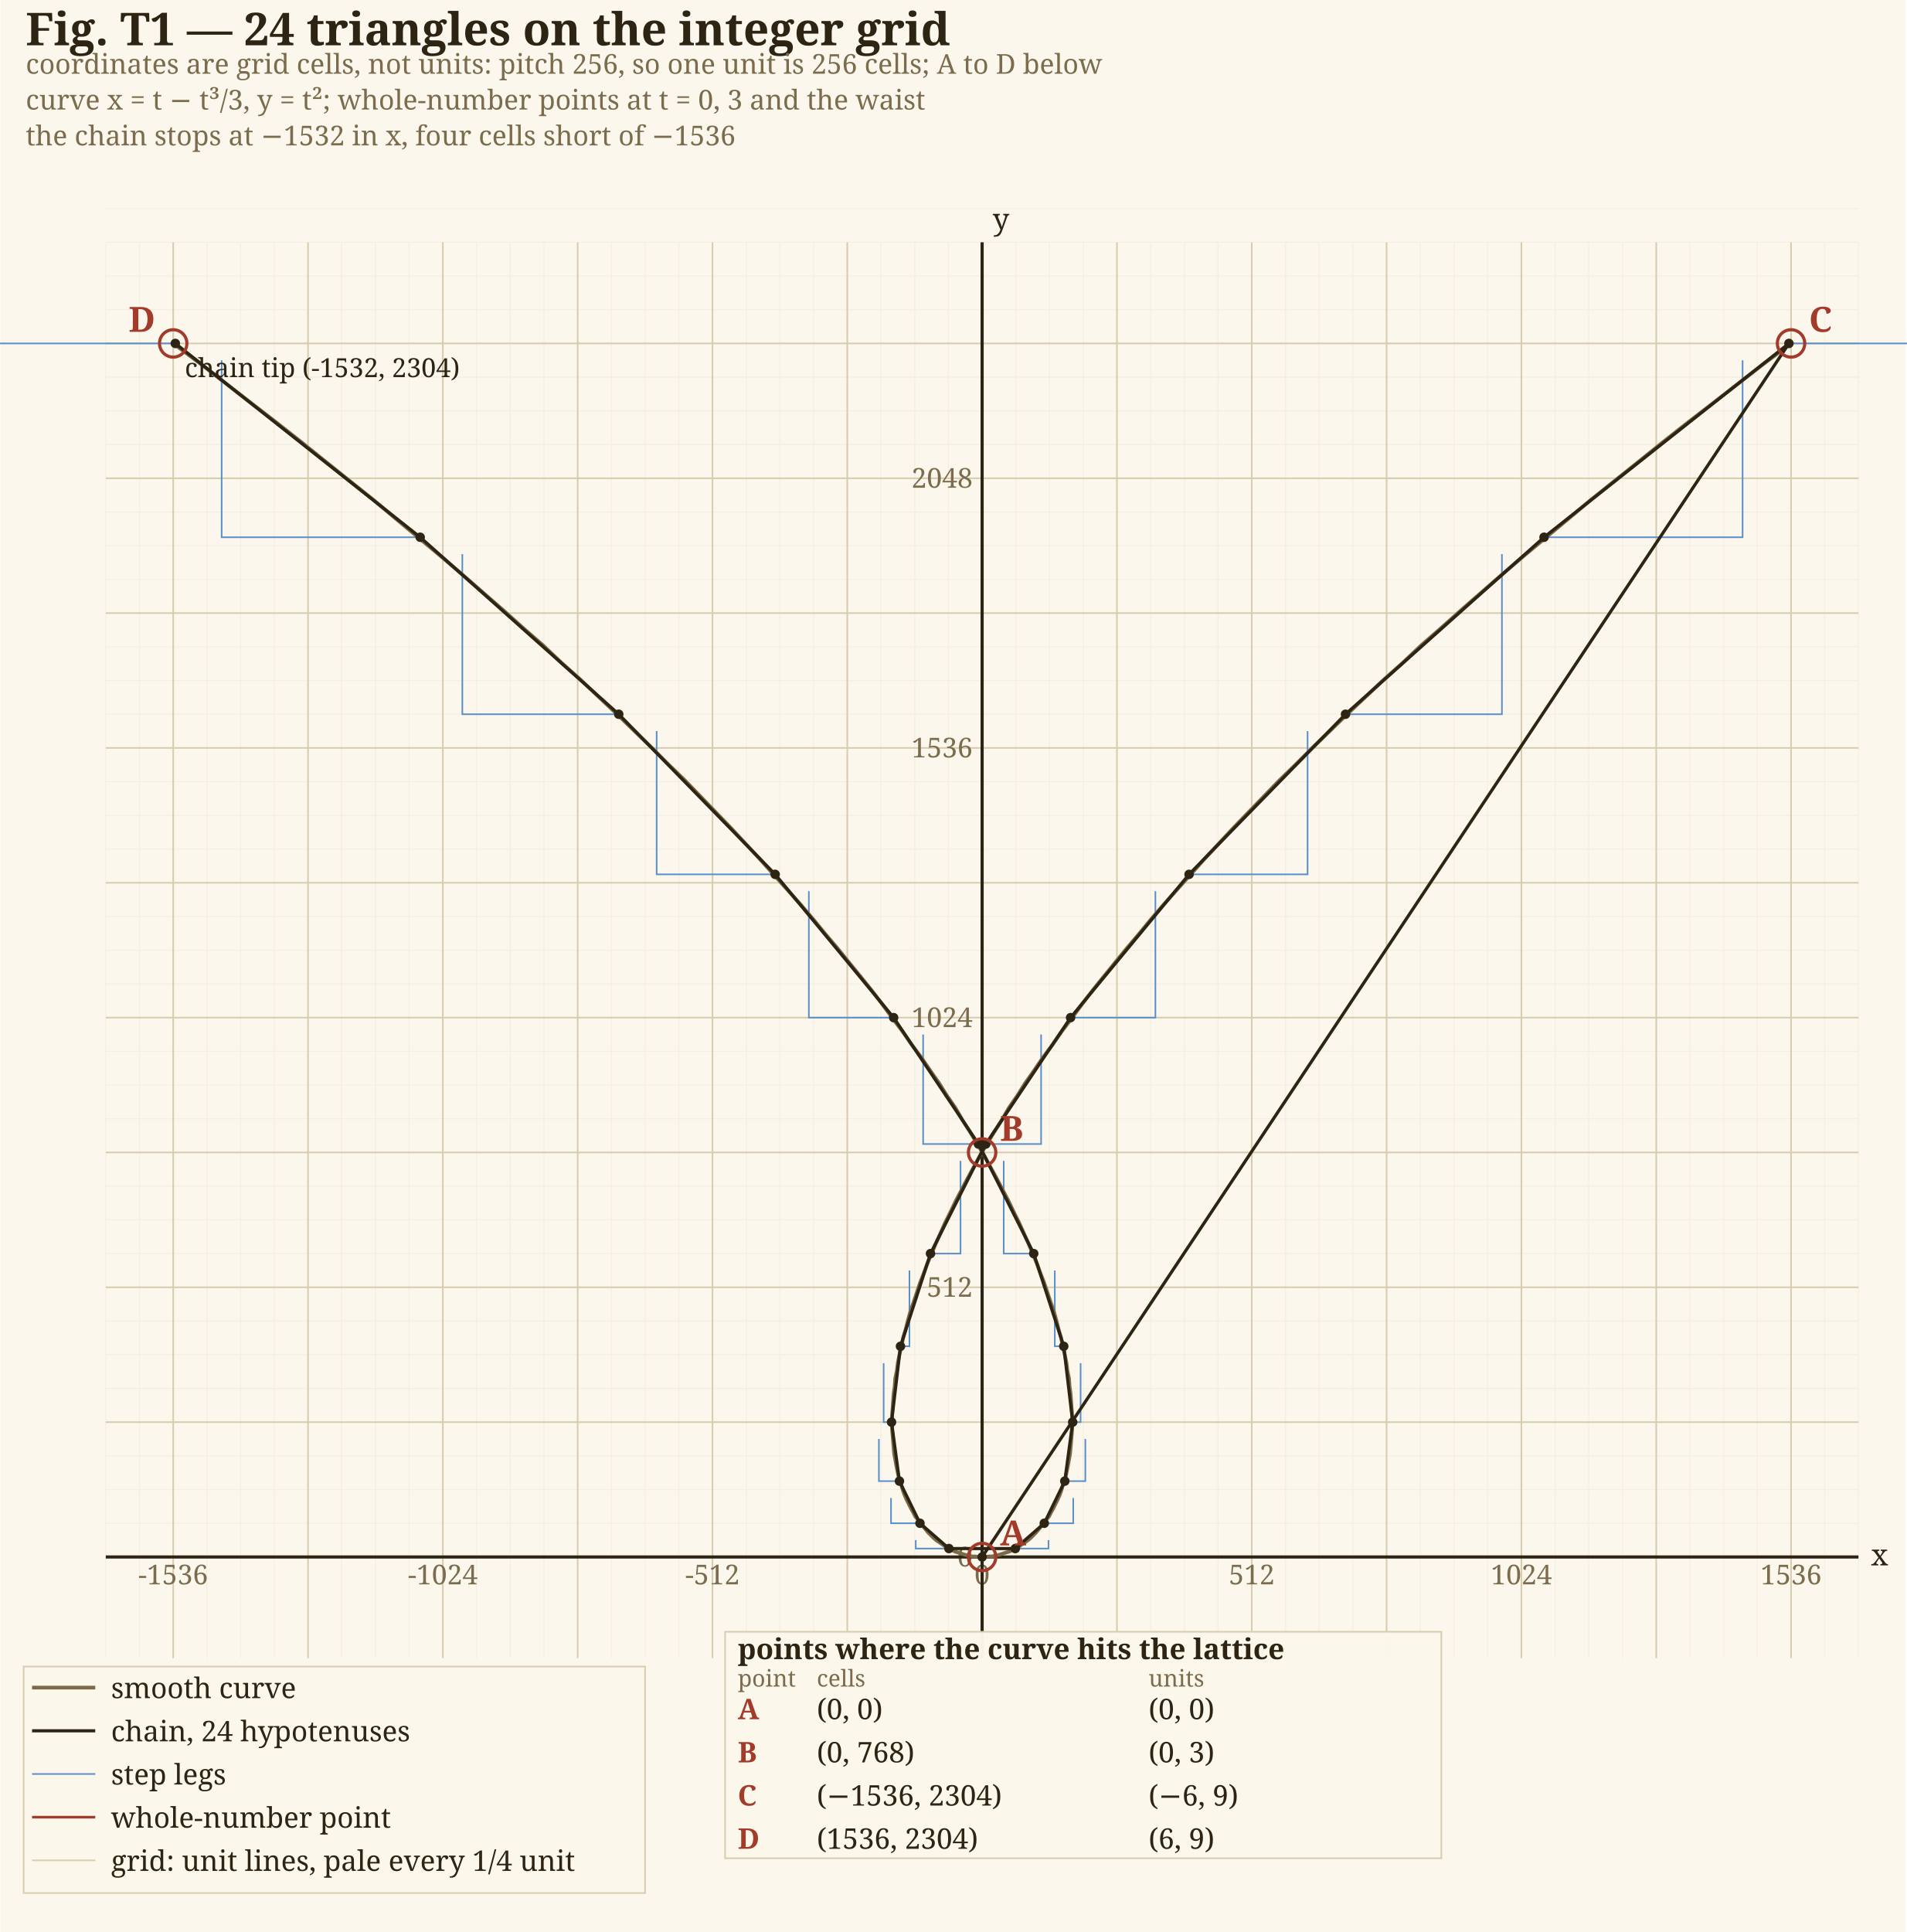
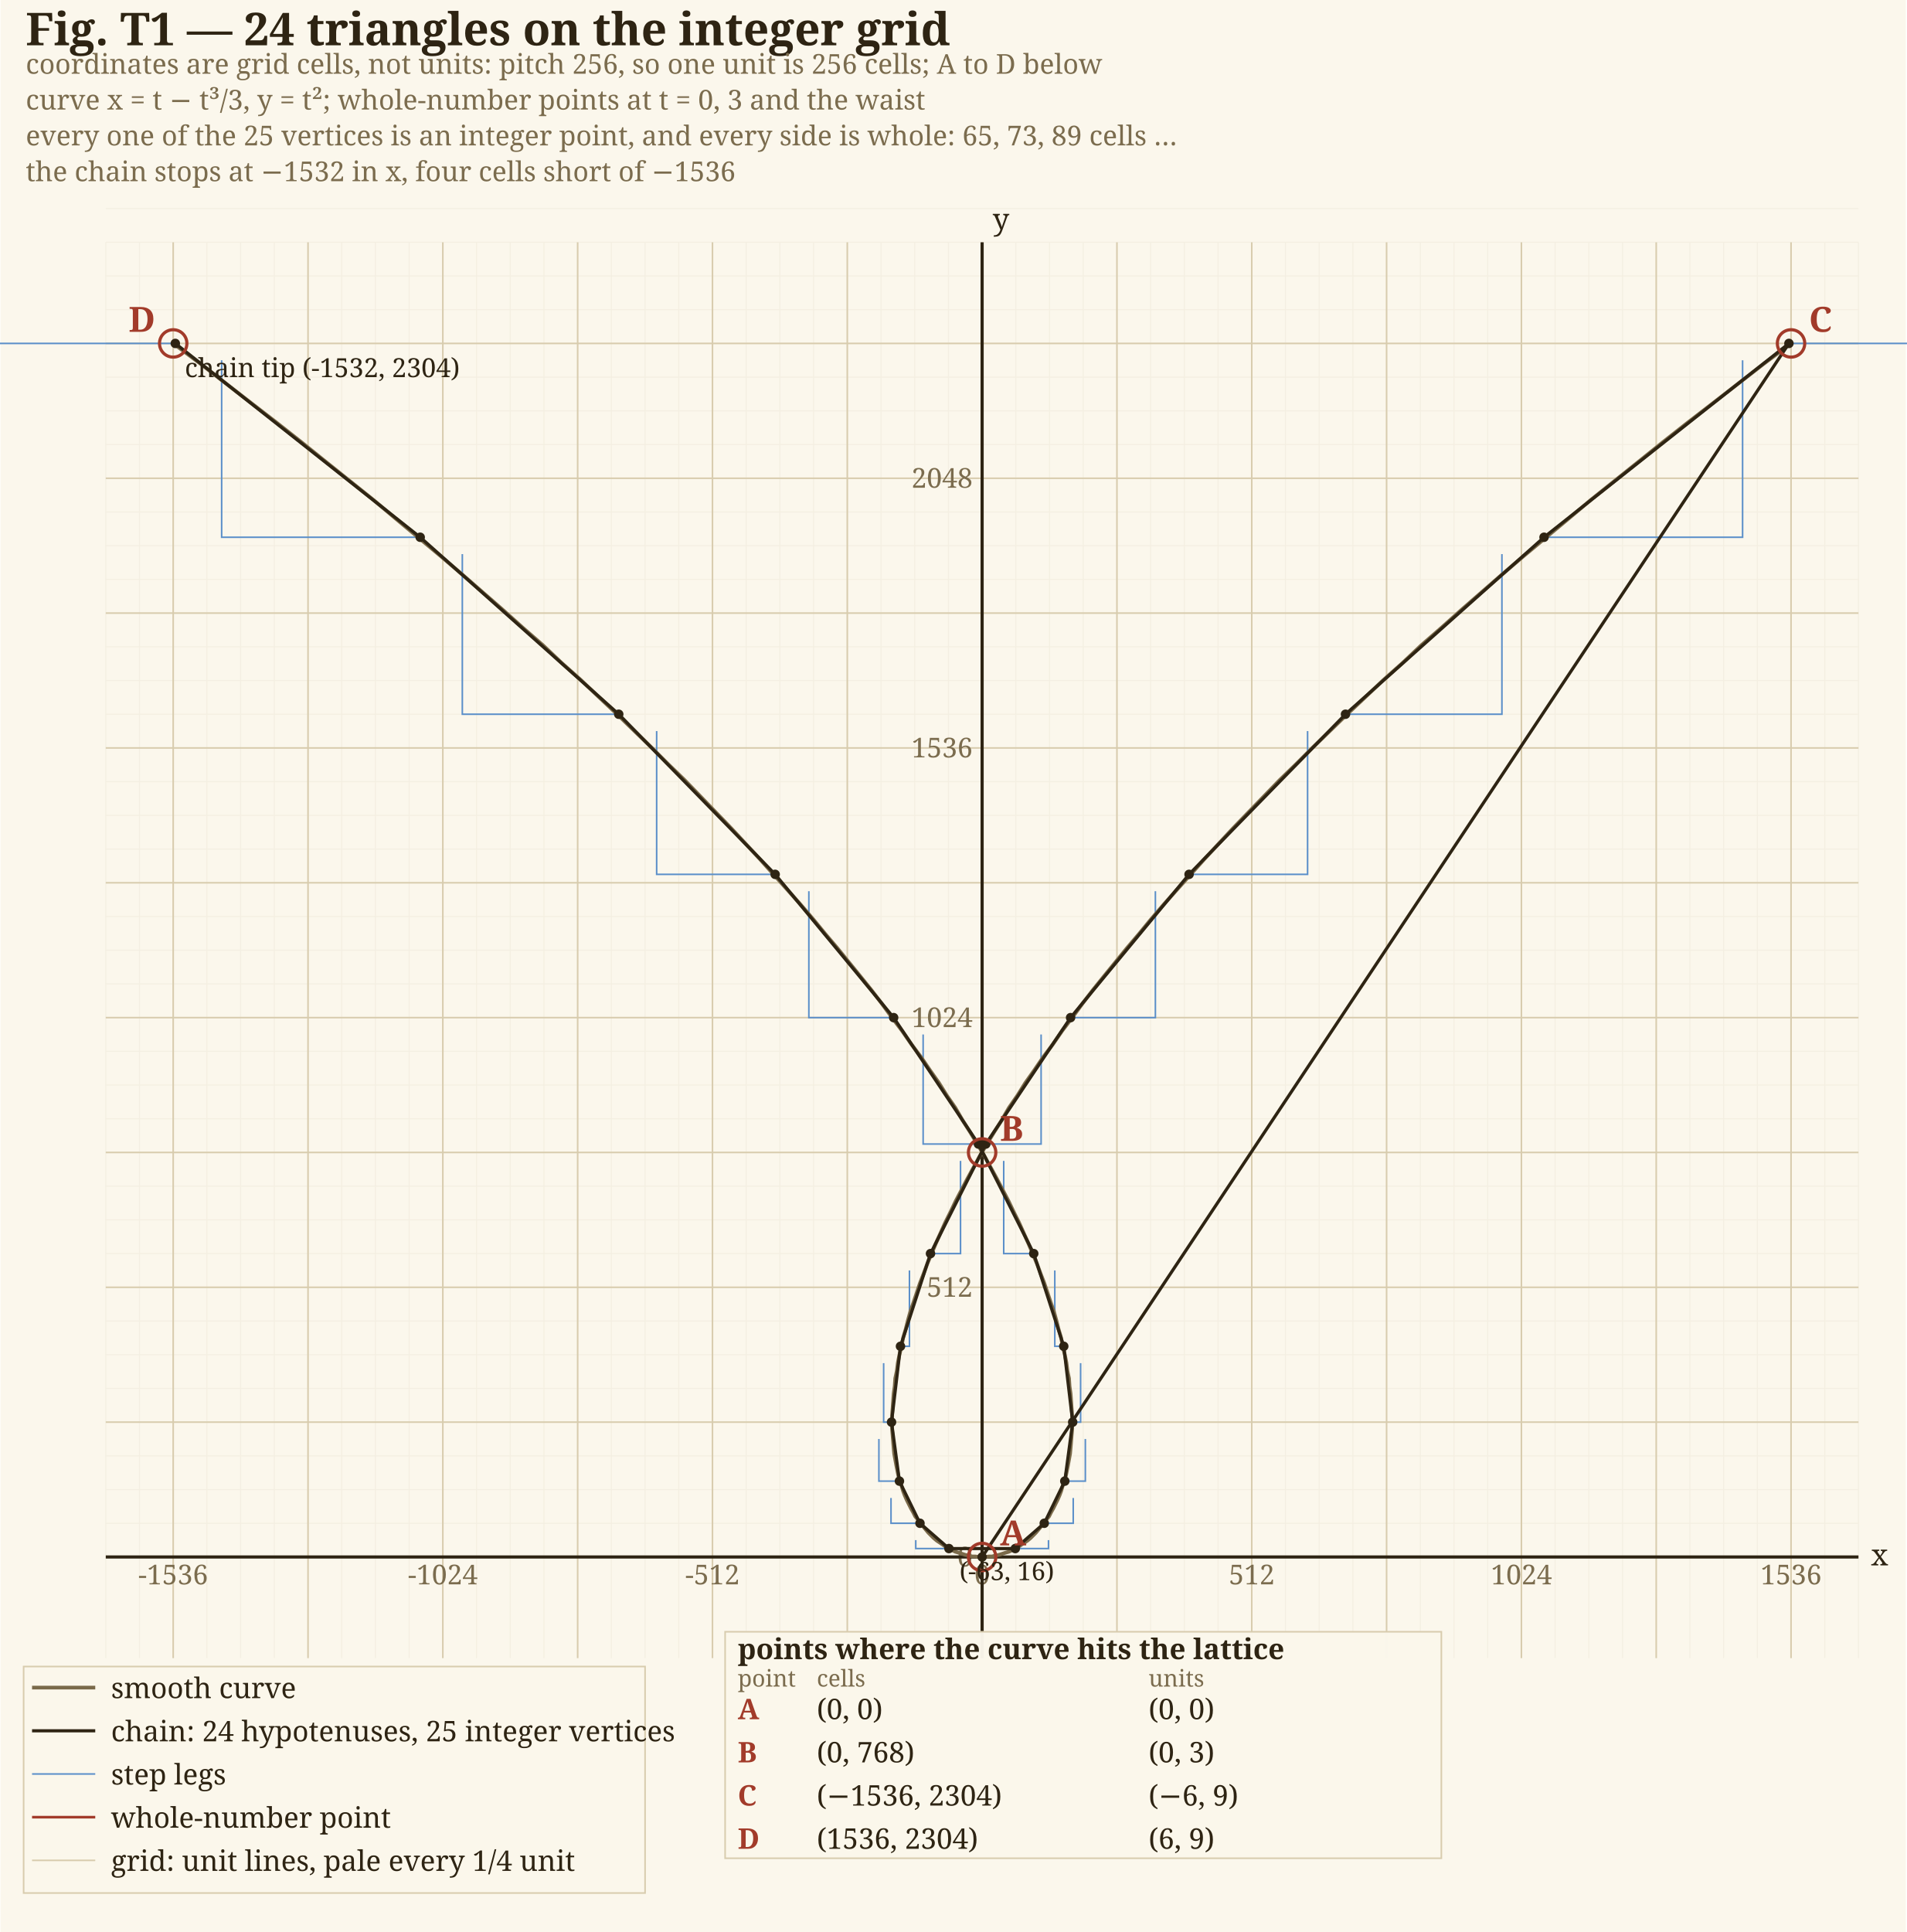
<svg xmlns="http://www.w3.org/2000/svg" width="900" height="912" viewBox="0 0 3618 3668" font-family="Georgia, serif">
  <rect width="3618" height="3668" fill="#fbf7ec" />
  <line x1="200" y1="3148" x2="200" y2="460" stroke="#f4efe2" stroke-width="2" />
  <line x1="264" y1="3148" x2="264" y2="460" stroke="#f4efe2" stroke-width="2" />
  <line x1="328" y1="3148" x2="328" y2="460" stroke="#f4efe2" stroke-width="2" />
  <line x1="392" y1="3148" x2="392" y2="460" stroke="#f4efe2" stroke-width="2" />
  <line x1="456" y1="3148" x2="456" y2="460" stroke="#f4efe2" stroke-width="2" />
  <line x1="520" y1="3148" x2="520" y2="460" stroke="#f4efe2" stroke-width="2" />
  <line x1="584" y1="3148" x2="584" y2="460" stroke="#f4efe2" stroke-width="2" />
  <line x1="648" y1="3148" x2="648" y2="460" stroke="#f4efe2" stroke-width="2" />
  <line x1="712" y1="3148" x2="712" y2="460" stroke="#f4efe2" stroke-width="2" />
  <line x1="776" y1="3148" x2="776" y2="460" stroke="#f4efe2" stroke-width="2" />
  <line x1="840" y1="3148" x2="840" y2="460" stroke="#f4efe2" stroke-width="2" />
  <line x1="904" y1="3148" x2="904" y2="460" stroke="#f4efe2" stroke-width="2" />
  <line x1="968" y1="3148" x2="968" y2="460" stroke="#f4efe2" stroke-width="2" />
  <line x1="1032" y1="3148" x2="1032" y2="460" stroke="#f4efe2" stroke-width="2" />
  <line x1="1096" y1="3148" x2="1096" y2="460" stroke="#f4efe2" stroke-width="2" />
  <line x1="1160" y1="3148" x2="1160" y2="460" stroke="#f4efe2" stroke-width="2" />
  <line x1="1224" y1="3148" x2="1224" y2="460" stroke="#f4efe2" stroke-width="2" />
  <line x1="1288" y1="3148" x2="1288" y2="460" stroke="#f4efe2" stroke-width="2" />
  <line x1="1352" y1="3148" x2="1352" y2="460" stroke="#f4efe2" stroke-width="2" />
  <line x1="1416" y1="3148" x2="1416" y2="460" stroke="#f4efe2" stroke-width="2" />
  <line x1="1480" y1="3148" x2="1480" y2="460" stroke="#f4efe2" stroke-width="2" />
  <line x1="1544" y1="3148" x2="1544" y2="460" stroke="#f4efe2" stroke-width="2" />
  <line x1="1608" y1="3148" x2="1608" y2="460" stroke="#f4efe2" stroke-width="2" />
  <line x1="1672" y1="3148" x2="1672" y2="460" stroke="#f4efe2" stroke-width="2" />
  <line x1="1736" y1="3148" x2="1736" y2="460" stroke="#f4efe2" stroke-width="2" />
  <line x1="1800" y1="3148" x2="1800" y2="460" stroke="#f4efe2" stroke-width="2" />
  <line x1="1864" y1="3148" x2="1864" y2="460" stroke="#f4efe2" stroke-width="2" />
  <line x1="1928" y1="3148" x2="1928" y2="460" stroke="#f4efe2" stroke-width="2" />
  <line x1="1992" y1="3148" x2="1992" y2="460" stroke="#f4efe2" stroke-width="2" />
  <line x1="2056" y1="3148" x2="2056" y2="460" stroke="#f4efe2" stroke-width="2" />
  <line x1="2120" y1="3148" x2="2120" y2="460" stroke="#f4efe2" stroke-width="2" />
  <line x1="2184" y1="3148" x2="2184" y2="460" stroke="#f4efe2" stroke-width="2" />
  <line x1="2248" y1="3148" x2="2248" y2="460" stroke="#f4efe2" stroke-width="2" />
  <line x1="2312" y1="3148" x2="2312" y2="460" stroke="#f4efe2" stroke-width="2" />
  <line x1="2376" y1="3148" x2="2376" y2="460" stroke="#f4efe2" stroke-width="2" />
  <line x1="2440" y1="3148" x2="2440" y2="460" stroke="#f4efe2" stroke-width="2" />
  <line x1="2504" y1="3148" x2="2504" y2="460" stroke="#f4efe2" stroke-width="2" />
  <line x1="2568" y1="3148" x2="2568" y2="460" stroke="#f4efe2" stroke-width="2" />
  <line x1="2632" y1="3148" x2="2632" y2="460" stroke="#f4efe2" stroke-width="2" />
  <line x1="2696" y1="3148" x2="2696" y2="460" stroke="#f4efe2" stroke-width="2" />
  <line x1="2760" y1="3148" x2="2760" y2="460" stroke="#f4efe2" stroke-width="2" />
  <line x1="2824" y1="3148" x2="2824" y2="460" stroke="#f4efe2" stroke-width="2" />
  <line x1="2888" y1="3148" x2="2888" y2="460" stroke="#f4efe2" stroke-width="2" />
  <line x1="2952" y1="3148" x2="2952" y2="460" stroke="#f4efe2" stroke-width="2" />
  <line x1="3016" y1="3148" x2="3016" y2="460" stroke="#f4efe2" stroke-width="2" />
  <line x1="3080" y1="3148" x2="3080" y2="460" stroke="#f4efe2" stroke-width="2" />
  <line x1="3144" y1="3148" x2="3144" y2="460" stroke="#f4efe2" stroke-width="2" />
  <line x1="3208" y1="3148" x2="3208" y2="460" stroke="#f4efe2" stroke-width="2" />
  <line x1="3272" y1="3148" x2="3272" y2="460" stroke="#f4efe2" stroke-width="2" />
  <line x1="3336" y1="3148" x2="3336" y2="460" stroke="#f4efe2" stroke-width="2" />
  <line x1="3400" y1="3148" x2="3400" y2="460" stroke="#f4efe2" stroke-width="2" />
  <line x1="3464" y1="3148" x2="3464" y2="460" stroke="#f4efe2" stroke-width="2" />
  <line x1="3528" y1="3148" x2="3528" y2="460" stroke="#f4efe2" stroke-width="2" />
  <line x1="200" y1="2956" x2="3528" y2="2956" stroke="#f4efe2" stroke-width="2" />
  <line x1="200" y1="2892" x2="3528" y2="2892" stroke="#f4efe2" stroke-width="2" />
  <line x1="200" y1="2828" x2="3528" y2="2828" stroke="#f4efe2" stroke-width="2" />
  <line x1="200" y1="2764" x2="3528" y2="2764" stroke="#f4efe2" stroke-width="2" />
  <line x1="200" y1="2700" x2="3528" y2="2700" stroke="#f4efe2" stroke-width="2" />
  <line x1="200" y1="2636" x2="3528" y2="2636" stroke="#f4efe2" stroke-width="2" />
  <line x1="200" y1="2572" x2="3528" y2="2572" stroke="#f4efe2" stroke-width="2" />
  <line x1="200" y1="2508" x2="3528" y2="2508" stroke="#f4efe2" stroke-width="2" />
  <line x1="200" y1="2444" x2="3528" y2="2444" stroke="#f4efe2" stroke-width="2" />
  <line x1="200" y1="2380" x2="3528" y2="2380" stroke="#f4efe2" stroke-width="2" />
  <line x1="200" y1="2316" x2="3528" y2="2316" stroke="#f4efe2" stroke-width="2" />
  <line x1="200" y1="2252" x2="3528" y2="2252" stroke="#f4efe2" stroke-width="2" />
  <line x1="200" y1="2188" x2="3528" y2="2188" stroke="#f4efe2" stroke-width="2" />
  <line x1="200" y1="2124" x2="3528" y2="2124" stroke="#f4efe2" stroke-width="2" />
  <line x1="200" y1="2060" x2="3528" y2="2060" stroke="#f4efe2" stroke-width="2" />
  <line x1="200" y1="1996" x2="3528" y2="1996" stroke="#f4efe2" stroke-width="2" />
  <line x1="200" y1="1932" x2="3528" y2="1932" stroke="#f4efe2" stroke-width="2" />
  <line x1="200" y1="1868" x2="3528" y2="1868" stroke="#f4efe2" stroke-width="2" />
  <line x1="200" y1="1804" x2="3528" y2="1804" stroke="#f4efe2" stroke-width="2" />
  <line x1="200" y1="1740" x2="3528" y2="1740" stroke="#f4efe2" stroke-width="2" />
  <line x1="200" y1="1676" x2="3528" y2="1676" stroke="#f4efe2" stroke-width="2" />
  <line x1="200" y1="1612" x2="3528" y2="1612" stroke="#f4efe2" stroke-width="2" />
  <line x1="200" y1="1548" x2="3528" y2="1548" stroke="#f4efe2" stroke-width="2" />
  <line x1="200" y1="1484" x2="3528" y2="1484" stroke="#f4efe2" stroke-width="2" />
  <line x1="200" y1="1420" x2="3528" y2="1420" stroke="#f4efe2" stroke-width="2" />
  <line x1="200" y1="1356" x2="3528" y2="1356" stroke="#f4efe2" stroke-width="2" />
  <line x1="200" y1="1292" x2="3528" y2="1292" stroke="#f4efe2" stroke-width="2" />
  <line x1="200" y1="1228" x2="3528" y2="1228" stroke="#f4efe2" stroke-width="2" />
  <line x1="200" y1="1164" x2="3528" y2="1164" stroke="#f4efe2" stroke-width="2" />
  <line x1="200" y1="1100" x2="3528" y2="1100" stroke="#f4efe2" stroke-width="2" />
  <line x1="200" y1="1036" x2="3528" y2="1036" stroke="#f4efe2" stroke-width="2" />
  <line x1="200" y1="972" x2="3528" y2="972" stroke="#f4efe2" stroke-width="2" />
  <line x1="200" y1="908" x2="3528" y2="908" stroke="#f4efe2" stroke-width="2" />
  <line x1="200" y1="844" x2="3528" y2="844" stroke="#f4efe2" stroke-width="2" />
  <line x1="200" y1="780" x2="3528" y2="780" stroke="#f4efe2" stroke-width="2" />
  <line x1="200" y1="716" x2="3528" y2="716" stroke="#f4efe2" stroke-width="2" />
  <line x1="200" y1="652" x2="3528" y2="652" stroke="#f4efe2" stroke-width="2" />
  <line x1="200" y1="588" x2="3528" y2="588" stroke="#f4efe2" stroke-width="2" />
  <line x1="200" y1="524" x2="3528" y2="524" stroke="#f4efe2" stroke-width="2" />
  <line x1="200" y1="460" x2="3528" y2="460" stroke="#f4efe2" stroke-width="2" />
  <line x1="200" y1="396" x2="3528" y2="396" stroke="#f4efe2" stroke-width="2" />
  <line x1="328" y1="3148" x2="328" y2="460" stroke="#d8ccae" stroke-width="3" />
  <line x1="584" y1="3148" x2="584" y2="460" stroke="#d8ccae" stroke-width="3" />
  <line x1="840" y1="3148" x2="840" y2="460" stroke="#d8ccae" stroke-width="3" />
  <line x1="1096" y1="3148" x2="1096" y2="460" stroke="#d8ccae" stroke-width="3" />
  <line x1="1352" y1="3148" x2="1352" y2="460" stroke="#d8ccae" stroke-width="3" />
  <line x1="1608" y1="3148" x2="1608" y2="460" stroke="#d8ccae" stroke-width="3" />
  <line x1="1864" y1="3148" x2="1864" y2="460" stroke="#d8ccae" stroke-width="3" />
  <line x1="2120" y1="3148" x2="2120" y2="460" stroke="#d8ccae" stroke-width="3" />
  <line x1="2376" y1="3148" x2="2376" y2="460" stroke="#d8ccae" stroke-width="3" />
  <line x1="2632" y1="3148" x2="2632" y2="460" stroke="#d8ccae" stroke-width="3" />
  <line x1="2888" y1="3148" x2="2888" y2="460" stroke="#d8ccae" stroke-width="3" />
  <line x1="3144" y1="3148" x2="3144" y2="460" stroke="#d8ccae" stroke-width="3" />
  <line x1="3400" y1="3148" x2="3400" y2="460" stroke="#d8ccae" stroke-width="3" />
  <line x1="200" y1="2956" x2="3528" y2="2956" stroke="#d8ccae" stroke-width="3" />
  <line x1="200" y1="2700" x2="3528" y2="2700" stroke="#d8ccae" stroke-width="3" />
  <line x1="200" y1="2444" x2="3528" y2="2444" stroke="#d8ccae" stroke-width="3" />
  <line x1="200" y1="2188" x2="3528" y2="2188" stroke="#d8ccae" stroke-width="3" />
  <line x1="200" y1="1932" x2="3528" y2="1932" stroke="#d8ccae" stroke-width="3" />
  <line x1="200" y1="1676" x2="3528" y2="1676" stroke="#d8ccae" stroke-width="3" />
  <line x1="200" y1="1420" x2="3528" y2="1420" stroke="#d8ccae" stroke-width="3" />
  <line x1="200" y1="1164" x2="3528" y2="1164" stroke="#d8ccae" stroke-width="3" />
  <line x1="200" y1="908" x2="3528" y2="908" stroke="#d8ccae" stroke-width="3" />
  <line x1="200" y1="652" x2="3528" y2="652" stroke="#d8ccae" stroke-width="3" />
  <text x="328" y="3008" font-size="52" text-anchor="middle" fill="#7b6c4e">-1536</text>
  <text x="840" y="3008" font-size="52" text-anchor="middle" fill="#7b6c4e">-1024</text>
  <text x="1352" y="3008" font-size="52" text-anchor="middle" fill="#7b6c4e">-512</text>
  <text x="1864" y="3008" font-size="52" text-anchor="middle" fill="#7b6c4e">0</text>
  <text x="2376" y="3008" font-size="52" text-anchor="middle" fill="#7b6c4e">512</text>
  <text x="2888" y="3008" font-size="52" text-anchor="middle" fill="#7b6c4e">1024</text>
  <text x="3400" y="3008" font-size="52" text-anchor="middle" fill="#7b6c4e">1536</text>
  <text x="1846" y="2974" font-size="52" text-anchor="end" fill="#7b6c4e">0</text>
  <text x="1846" y="2462" font-size="52" text-anchor="end" fill="#7b6c4e">512</text>
  <text x="1846" y="1950" font-size="52" text-anchor="end" fill="#7b6c4e">1024</text>
  <text x="1846" y="1438" font-size="52" text-anchor="end" fill="#7b6c4e">1536</text>
  <text x="1846" y="926" font-size="52" text-anchor="end" fill="#7b6c4e">2048</text>
  <line x1="200" y1="2956" x2="3528" y2="2956" stroke="#2e2413" stroke-width="6" />
  <line x1="1864" y1="3148" x2="1864" y2="460" stroke="#2e2413" stroke-width="6" />
  <text x="3552" y="2972" font-size="56" fill="#2e2413">x</text>
  <text x="1884" y="436" font-size="56" fill="#2e2413">y</text>
  <polyline points="3396,652 3861,652 3861,284" fill="none" stroke="#5b8fc9" stroke-width="3" />
  <polyline points="2931,1020 3308,1020 3308,684" fill="none" stroke="#5b8fc9" stroke-width="3" />
  <polyline points="2554,1356 2851,1356 2851,1052" fill="none" stroke="#5b8fc9" stroke-width="3" />
  <polyline points="2257,1660 2482,1660 2482,1388" fill="none" stroke="#5b8fc9" stroke-width="3" />
  <polyline points="2032,1932 2193,1932 2193,1692" fill="none" stroke="#5b8fc9" stroke-width="3" />
  <polyline points="1871,2172 1976,2172 1976,1964" fill="none" stroke="#5b8fc9" stroke-width="3" />
  <polyline points="1766,2380 1823,2380 1823,2204" fill="none" stroke="#5b8fc9" stroke-width="3" />
  <polyline points="1709,2556 1726,2556 1726,2412" fill="none" stroke="#5b8fc9" stroke-width="3" />
  <polyline points="1692,2700 1677,2700 1677,2588" fill="none" stroke="#5b8fc9" stroke-width="3" />
  <polyline points="1707,2812 1668,2812 1668,2732" fill="none" stroke="#5b8fc9" stroke-width="3" />
  <polyline points="1746,2892 1691,2892 1691,2844" fill="none" stroke="#5b8fc9" stroke-width="3" />
  <polyline points="1801,2940 1738,2940 1738,2924" fill="none" stroke="#5b8fc9" stroke-width="3" />
  <polyline points="1927,2940 1990,2940 1990,2924" fill="none" stroke="#5b8fc9" stroke-width="3" />
  <polyline points="1982,2892 2037,2892 2037,2844" fill="none" stroke="#5b8fc9" stroke-width="3" />
  <polyline points="2021,2812 2060,2812 2060,2732" fill="none" stroke="#5b8fc9" stroke-width="3" />
  <polyline points="2036,2700 2051,2700 2051,2588" fill="none" stroke="#5b8fc9" stroke-width="3" />
  <polyline points="2019,2556 2002,2556 2002,2412" fill="none" stroke="#5b8fc9" stroke-width="3" />
  <polyline points="1962,2380 1905,2380 1905,2204" fill="none" stroke="#5b8fc9" stroke-width="3" />
  <polyline points="1857,2172 1752,2172 1752,1964" fill="none" stroke="#5b8fc9" stroke-width="3" />
  <polyline points="1696,1932 1535,1932 1535,1692" fill="none" stroke="#5b8fc9" stroke-width="3" />
  <polyline points="1471,1660 1246,1660 1246,1388" fill="none" stroke="#5b8fc9" stroke-width="3" />
  <polyline points="1174,1356 877,1356 877,1052" fill="none" stroke="#5b8fc9" stroke-width="3" />
  <polyline points="797,1020 420,1020 420,684" fill="none" stroke="#5b8fc9" stroke-width="3" />
  <polyline points="332,652 -133,652 -133,284" fill="none" stroke="#5b8fc9" stroke-width="3" />
  <polyline points="3400,652 3349,690 3300,728 3251,766 3203,803 3156,840 3110,877 3065,913 3020,949 2977,985 2935,1020 2893,1055 2852,1090 2813,1124 2774,1158 2736,1192 2698,1225 2662,1259 2626,1291 2591,1324 2557,1356 2524,1388 2492,1419 2460,1451 2429,1481 2399,1512 2370,1542 2341,1572 2313,1602 2286,1631 2260,1660 2234,1689 2209,1717 2185,1745 2162,1773 2139,1800 2117,1827 2095,1854 2074,1880 2054,1906 2035,1932 2016,1957 1998,1983 1980,2007 1963,2032 1946,2056 1931,2080 1915,2103 1901,2127 1887,2149 1873,2172 1860,2194 1848,2216 1836,2238 1825,2259 1814,2280 1804,2301 1794,2321 1785,2341 1776,2361 1768,2380 1760,2399 1753,2418 1746,2436 1740,2454 1734,2472 1728,2489 1723,2507 1719,2523 1714,2540 1711,2556 1707,2572 1704,2587 1702,2603 1699,2617 1698,2632 1696,2646 1695,2660 1694,2674 1693,2687 1693,2700 1693,2713 1694,2725 1695,2737 1696,2749 1697,2760 1699,2771 1701,2782 1703,2792 1705,2802 1708,2812 1711,2821 1714,2831 1717,2839 1721,2848 1725,2856 1729,2864 1733,2871 1737,2879 1742,2885 1747,2892 1752,2898 1757,2904 1762,2910 1767,2915 1772,2920 1778,2925 1784,2929 1790,2933 1795,2937 1801,2940 1807,2943 1813,2946 1820,2948 1826,2950 1832,2952 1838,2953 1845,2955 1851,2955 1858,2956 1864,2956 1870,2956 1877,2955 1883,2955 1890,2953 1896,2952 1902,2950 1908,2948 1915,2946 1921,2943 1927,2940 1933,2937 1938,2933 1944,2929 1950,2925 1956,2920 1961,2915 1966,2910 1971,2904 1976,2898 1981,2892 1986,2885 1991,2879 1995,2871 1999,2864 2003,2856 2007,2848 2011,2839 2014,2831 2017,2821 2020,2812 2023,2802 2025,2792 2027,2782 2029,2771 2031,2760 2032,2749 2033,2737 2034,2725 2035,2713 2035,2700 2035,2687 2034,2674 2033,2660 2032,2646 2030,2632 2029,2617 2026,2603 2024,2587 2021,2572 2017,2556 2014,2540 2009,2523 2005,2507 2000,2489 1994,2472 1988,2454 1982,2436 1975,2418 1968,2399 1960,2380 1952,2361 1943,2341 1934,2321 1924,2301 1914,2280 1903,2259 1892,2238 1880,2216 1868,2194 1855,2172 1841,2149 1827,2127 1813,2103 1797,2080 1782,2056 1765,2032 1748,2007 1730,1983 1712,1957 1693,1932 1674,1906 1654,1880 1633,1854 1611,1827 1589,1800 1566,1773 1543,1745 1519,1717 1494,1689 1468,1660 1442,1631 1415,1602 1387,1572 1358,1542 1329,1512 1299,1481 1268,1451 1236,1419 1204,1388 1171,1356 1137,1324 1102,1291 1066,1259 1030,1225 992,1192 954,1158 915,1124 876,1090 835,1055 793,1020 751,985 708,949 663,913 618,877 572,840 525,803 477,766 428,728 379,690 328,652" fill="none" stroke="#7a6a4a" stroke-width="7" />
  <polyline points="1864,2956 3396,652 2931,1020 2554,1356 2257,1660 2032,1932 1871,2172 1766,2380 1709,2556 1692,2700 1707,2812 1746,2892 1801,2940 1927,2940 1982,2892 2021,2812 2036,2700 2019,2556 1962,2380 1857,2172 1696,1932 1471,1660 1174,1356 797,1020 332,652" fill="none" stroke="#2e2413" stroke-width="6" />
  <circle cx="1864" cy="2956" r="9" fill="#2e2413" />
  <circle cx="3396" cy="652" r="9" fill="#2e2413" />
  <circle cx="2931" cy="1020" r="9" fill="#2e2413" />
  <circle cx="2554" cy="1356" r="9" fill="#2e2413" />
  <circle cx="2257" cy="1660" r="9" fill="#2e2413" />
  <circle cx="2032" cy="1932" r="9" fill="#2e2413" />
  <circle cx="1871" cy="2172" r="9" fill="#2e2413" />
  <circle cx="1766" cy="2380" r="9" fill="#2e2413" />
  <circle cx="1709" cy="2556" r="9" fill="#2e2413" />
  <circle cx="1692" cy="2700" r="9" fill="#2e2413" />
  <circle cx="1707" cy="2812" r="9" fill="#2e2413" />
  <circle cx="1746" cy="2892" r="9" fill="#2e2413" />
  <circle cx="1801" cy="2940" r="9" fill="#2e2413" />
  <circle cx="1927" cy="2940" r="9" fill="#2e2413" />
  <circle cx="1982" cy="2892" r="9" fill="#2e2413" />
  <circle cx="2021" cy="2812" r="9" fill="#2e2413" />
  <circle cx="2036" cy="2700" r="9" fill="#2e2413" />
  <circle cx="2019" cy="2556" r="9" fill="#2e2413" />
  <circle cx="1962" cy="2380" r="9" fill="#2e2413" />
  <circle cx="1857" cy="2172" r="9" fill="#2e2413" />
  <circle cx="1696" cy="1932" r="9" fill="#2e2413" />
  <circle cx="1471" cy="1660" r="9" fill="#2e2413" />
  <circle cx="1174" cy="1356" r="9" fill="#2e2413" />
  <circle cx="797" cy="1020" r="9" fill="#2e2413" />
  <circle cx="332" cy="652" r="9" fill="#2e2413" />
  <circle cx="1864" cy="2956" r="26" fill="none" stroke="#a23b2a" stroke-width="6" />
  <text x="1898" y="2934" font-size="66" font-weight="600" fill="#a23b2a" text-anchor="start">A</text>
  <circle cx="1864" cy="2188" r="26" fill="none" stroke="#a23b2a" stroke-width="6" />
  <text x="1898" y="2166" font-size="66" font-weight="600" fill="#a23b2a" text-anchor="start">B</text>
  <circle cx="3400" cy="652" r="26" fill="none" stroke="#a23b2a" stroke-width="6" />
  <text x="3434" y="630" font-size="66" font-weight="600" fill="#a23b2a" text-anchor="start">C</text>
  <circle cx="328" cy="652" r="26" fill="none" stroke="#a23b2a" stroke-width="6" />
  <text x="294" y="630" font-size="66" font-weight="600" fill="#a23b2a" text-anchor="end">D</text>
+   <text x="1821" y="3000" font-size="48" fill="#2e2413">(-63, 16)</text>
  <text x="350" y="716" font-size="50" fill="#2e2413">chain tip (-1532, 2304)</text>
  <text x="48" y="86" font-size="86" font-weight="600" fill="#2e2413">Fig. T1 — 24 triangles on the integer grid</text>
  <text x="48" y="140" font-size="52" fill="#7b6c4e">coordinates are grid cells, not units: pitch 256, so one unit is 256 cells; A to D below</text>
  <text x="48" y="208" font-size="52" fill="#7b6c4e">curve x = t − t³/3, y = t²; whole-number points at t = 0, 3 and the waist</text>
-   <text x="48" y="276" font-size="52" fill="#7b6c4e">the chain stops at −1532 in x, four cells short of −1536</text>
+   <text x="48" y="276" font-size="52" fill="#7b6c4e">every one of the 25 vertices is an integer point, and every side is whole: 65, 73, 89 cells …</text>
+   <text x="48" y="344" font-size="52" fill="#7b6c4e">the chain stops at −1532 in x, four cells short of −1536</text>
  <rect x="44" y="3164" width="1180" height="430" fill="#fbf7ec" fill-opacity="0.97" stroke="#d8ccae" stroke-width="3" />
  <line x1="60" y1="3204" x2="180" y2="3204" stroke="#7a6a4a" stroke-width="7" />
  <text x="210" y="3224" font-size="54" fill="#2e2413">smooth curve</text>
  <line x1="60" y1="3286" x2="180" y2="3286" stroke="#2e2413" stroke-width="6" />
-   <text x="210" y="3306" font-size="54" fill="#2e2413">chain, 24 hypotenuses</text>
+   <text x="210" y="3306" font-size="54" fill="#2e2413">chain: 24 hypotenuses, 25 integer vertices</text>
  <line x1="60" y1="3368" x2="180" y2="3368" stroke="#5b8fc9" stroke-width="3" />
  <text x="210" y="3388" font-size="54" fill="#2e2413">step legs</text>
  <line x1="60" y1="3450" x2="180" y2="3450" stroke="#a23b2a" stroke-width="5" />
  <text x="210" y="3470" font-size="54" fill="#2e2413">whole-number point</text>
  <line x1="60" y1="3532" x2="180" y2="3532" stroke="#d8ccae" stroke-width="3" />
  <text x="210" y="3552" font-size="54" fill="#2e2413">grid: unit lines, pale every 1/4 unit</text>
  <rect x="1376" y="3098" width="1360" height="430" fill="#fbf7ec" fill-opacity="0.97" stroke="#d8ccae" stroke-width="3" />
  <text x="1400" y="3150" font-size="54" font-weight="600" fill="#2e2413">points where the curve hits the lattice</text>
  <text x="1400" y="3202" font-size="44" fill="#7b6c4e">point</text>
  <text x="1550" y="3202" font-size="44" fill="#7b6c4e">cells</text>
  <text x="2180" y="3202" font-size="44" fill="#7b6c4e">units</text>
  <text x="1400" y="3264" font-size="54" font-weight="600" fill="#a23b2a">A</text>
  <text x="1550" y="3264" font-size="54" fill="#2e2413">(0, 0)</text>
  <text x="2180" y="3264" font-size="54" fill="#2e2413">(0, 0)</text>
  <text x="1400" y="3346" font-size="54" font-weight="600" fill="#a23b2a">B</text>
  <text x="1550" y="3346" font-size="54" fill="#2e2413">(0, 768)</text>
  <text x="2180" y="3346" font-size="54" fill="#2e2413">(0, 3)</text>
  <text x="1400" y="3428" font-size="54" font-weight="600" fill="#a23b2a">C</text>
  <text x="1550" y="3428" font-size="54" fill="#2e2413">(−1536, 2304)</text>
  <text x="2180" y="3428" font-size="54" fill="#2e2413">(−6, 9)</text>
  <text x="1400" y="3510" font-size="54" font-weight="600" fill="#a23b2a">D</text>
  <text x="1550" y="3510" font-size="54" fill="#2e2413">(1536, 2304)</text>
  <text x="2180" y="3510" font-size="54" fill="#2e2413">(6, 9)</text>
</svg>
